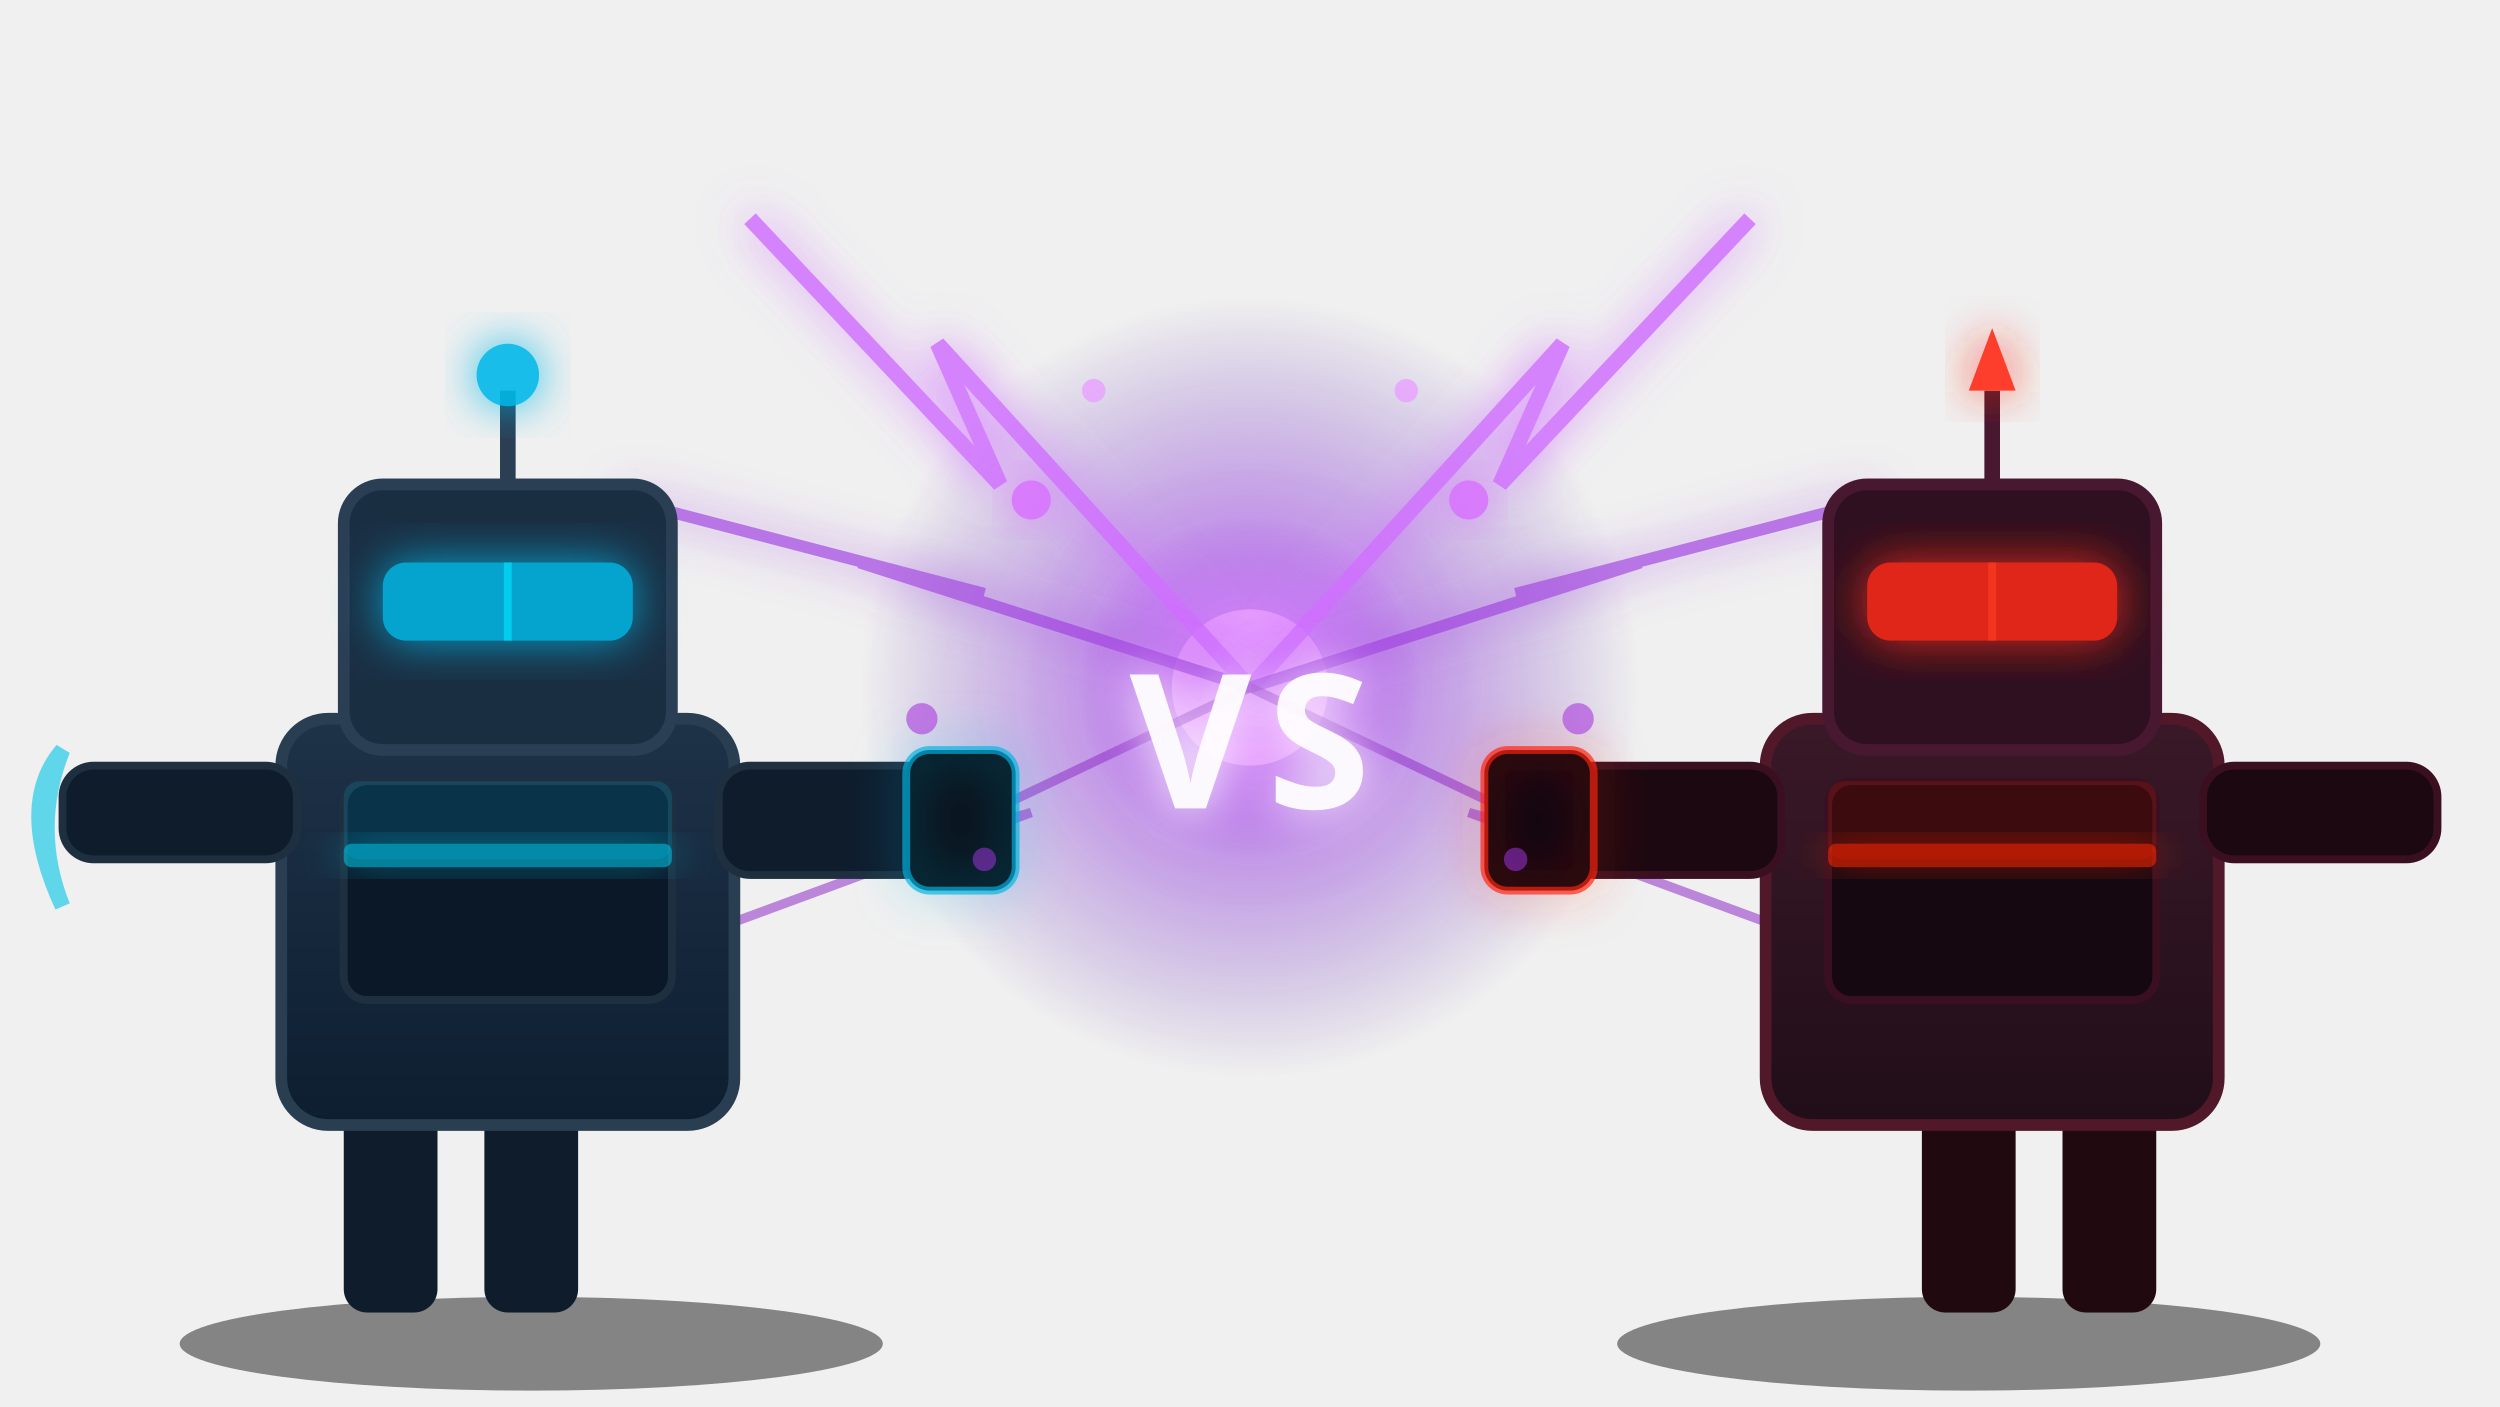
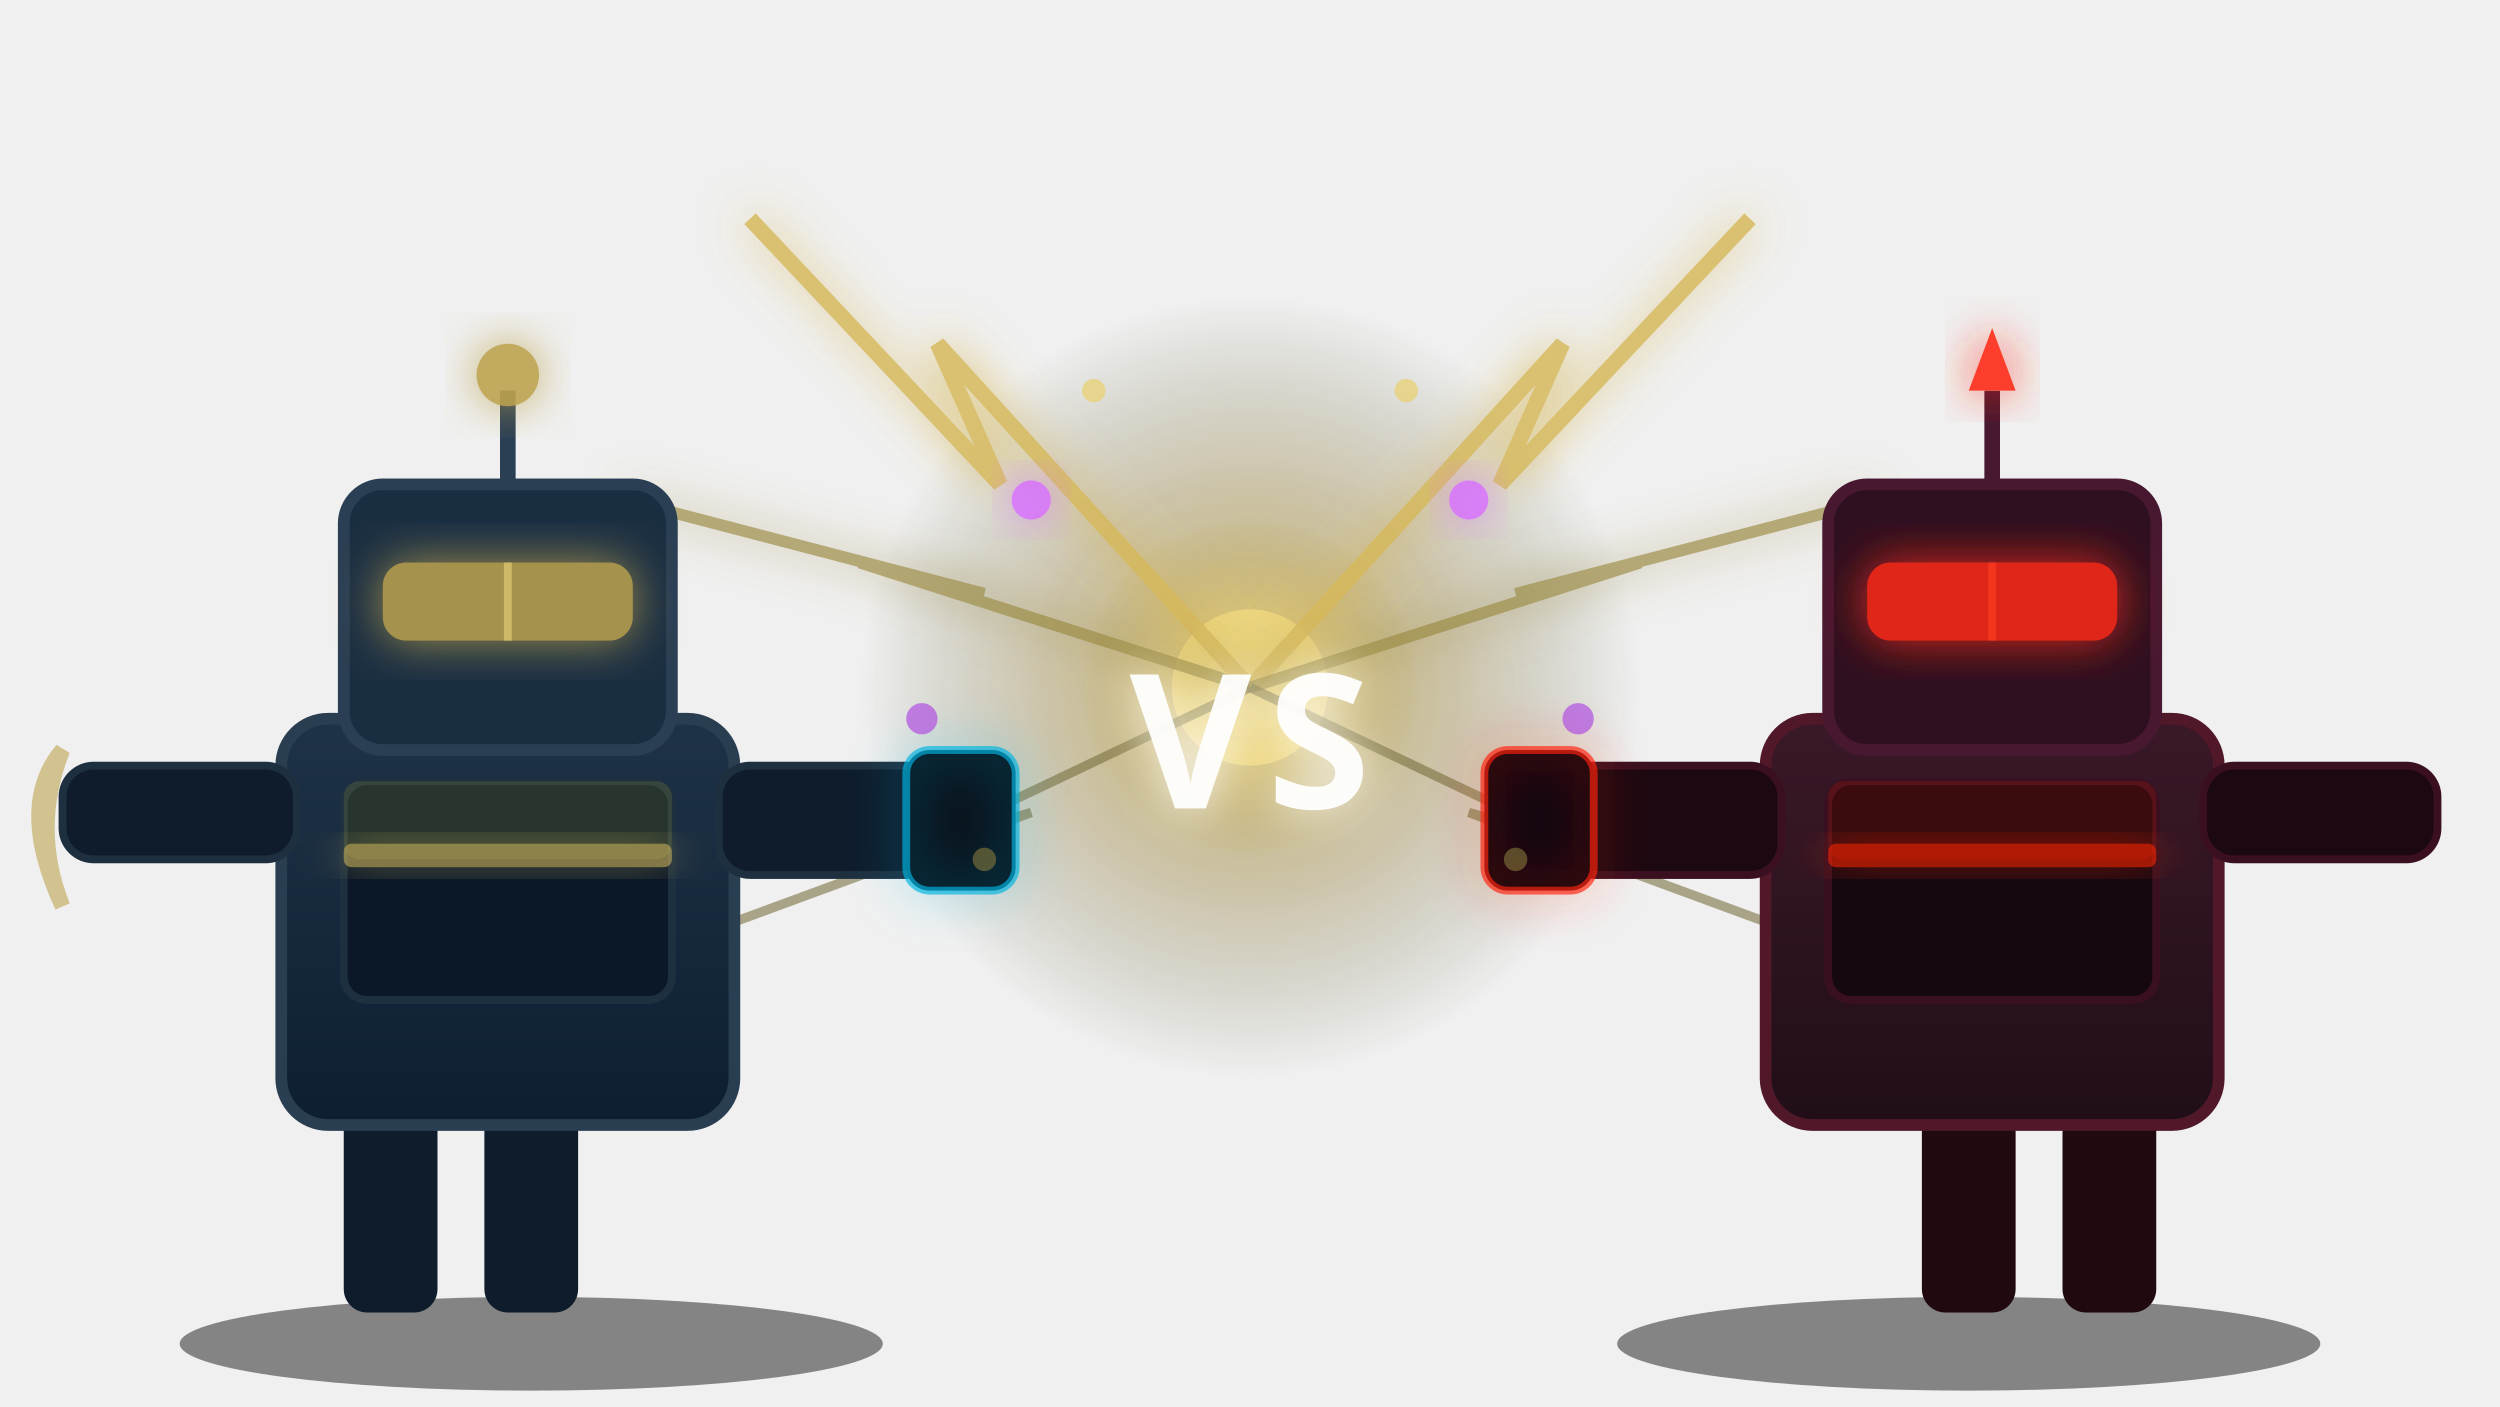
<svg xmlns="http://www.w3.org/2000/svg" viewBox="0 0 320 180">
  <defs>
    <radialGradient id="burst" cx="50%" cy="50%" r="50%">
-       <stop offset="0%" stop-color="#c050ff" stop-opacity="0.85" />
-       <stop offset="60%" stop-color="#7820d0" stop-opacity="0.3" />
-       <stop offset="100%" stop-color="#4010a0" stop-opacity="0" />
+       <stop offset="0%" stop-color="#d6b85a" stop-opacity="0.85" />
+       <stop offset="60%" stop-color="#85702d" stop-opacity="0.3" />
+       <stop offset="100%" stop-color="#3d4220" stop-opacity="0" />
    </radialGradient>
    <radialGradient id="bursthard" cx="50%" cy="50%" r="50%">
-       <stop offset="0%" stop-color="#e090ff" stop-opacity="1" />
-       <stop offset="100%" stop-color="#8030d0" stop-opacity="0" />
+       <stop offset="0%" stop-color="#f0d982" stop-opacity="1" />
+       <stop offset="100%" stop-color="#8c7930" stop-opacity="0" />
    </radialGradient>
    <linearGradient id="defender" x1="0" y1="0" x2="0" y2="1">
      <stop offset="0%" stop-color="#1e3248" />
      <stop offset="100%" stop-color="#0d1e30" />
    </linearGradient>
    <linearGradient id="attacker" x1="0" y1="0" x2="0" y2="1">
      <stop offset="0%" stop-color="#3a1828" />
      <stop offset="100%" stop-color="#200e18" />
    </linearGradient>
    <filter id="glow" x="-50%" y="-50%" width="200%" height="200%">
      <feGaussianBlur in="SourceGraphic" stdDeviation="3" result="blur" />
      <feMerge>
        <feMergeNode in="blur" />
        <feMergeNode in="SourceGraphic" />
      </feMerge>
    </filter>
    <filter id="bigglow" x="-100%" y="-100%" width="300%" height="300%">
      <feGaussianBlur in="SourceGraphic" stdDeviation="8" result="blur" />
      <feMerge>
        <feMergeNode in="blur" />
        <feMergeNode in="SourceGraphic" />
      </feMerge>
    </filter>
  </defs>
  <style>
    #bs { animation: bpulse 2.1s ease-in-out infinite; transform-box:fill-box; transform-origin:center; }
    #bh { animation: bpulse 2.1s .35s ease-in-out infinite; transform-box:fill-box; transform-origin:center; }
    @keyframes bpulse { 0%,100%{transform:scale(1);opacity:.5} 50%{transform:scale(1.2);opacity:.88} }
    #btl,#bml { animation: bflick 2.6s ease-in-out infinite; }
    #btr,#bmr { animation: bflick 2.6s 1.3s ease-in-out infinite; }
    @keyframes bflick { 0%,40%,100%{opacity:.85} 46%{opacity:.08} 52%{opacity:.92} 58%{opacity:.3} 64%{opacity:.85} }
    #vst { animation: vglow 2.2s ease-in-out infinite; }
    @keyframes vglow { 0%,100%{opacity:.95} 50%{opacity:1} }
    #p1,#p3,#p5,#p7 { animation: pdrift 3s ease-in-out infinite; }
    #p2,#p4,#p6,#p8 { animation: pdrift 3s 1.5s ease-in-out infinite; }
    @keyframes pdrift { 0%,100%{transform:translateY(0) scale(1);opacity:.85} 50%{transform:translateY(-8px) scale(1.5);opacity:.25} }
    #dv { animation: visor 2.5s ease-in-out infinite; }
    #av { animation: visor 2.5s 1.25s ease-in-out infinite; }
    @keyframes visor { 0%,100%{opacity:.85} 50%{opacity:1} }
  </style>
  <ellipse cx="68" cy="172" rx="45" ry="6" fill="#000" opacity="0.45" />
  <ellipse cx="252" cy="172" rx="45" ry="6" fill="#000" opacity="0.45" />
  <circle id="bs" cx="160" cy="88" r="50" fill="url(#burst)" />
  <circle id="bh" cx="160" cy="88" r="22" fill="url(#bursthard)" opacity="0.6" />
-   <circle cx="160" cy="88" r="10" fill="#e8a0ff" opacity="0.9" filter="url(#bigglow)" />
-   <path id="btl" d="M160 88 L120 44 L128 62 L96 28" stroke="#d070ff" stroke-width="2" fill="none" opacity="0.85" filter="url(#glow)" />
-   <path id="btr" d="M160 88 L200 44 L192 62 L224 28" stroke="#d070ff" stroke-width="2" fill="none" opacity="0.85" filter="url(#glow)" />
-   <path id="bml" d="M160 88 L110 72 L126 76 L80  64" stroke="#a040e0" stroke-width="1.5" fill="none" opacity="0.7" filter="url(#glow)" />
-   <path id="bmr" d="M160 88 L210 72 L194 76 L240 64" stroke="#a040e0" stroke-width="1.5" fill="none" opacity="0.7" filter="url(#glow)" />
-   <path d="M160 88 L118 108 L132 104 L94 118" stroke="#9030c8" stroke-width="1.2" fill="none" opacity="0.55" />
-   <path d="M160 88 L202 108 L188 104 L226 118" stroke="#9030c8" stroke-width="1.2" fill="none" opacity="0.55" />
+   <circle cx="160" cy="88" r="10" fill="#f0d982" opacity="0.9" filter="url(#bigglow)" />
+   <path id="btl" d="M160 88 L120 44 L128 62 L96 28" stroke="#d6b85a" stroke-width="2" fill="none" opacity="0.85" filter="url(#glow)" />
+   <path id="btr" d="M160 88 L200 44 L192 62 L224 28" stroke="#d6b85a" stroke-width="2" fill="none" opacity="0.85" filter="url(#glow)" />
+   <path id="bml" d="M160 88 L110 72 L126 76 L80  64" stroke="#9a8a43" stroke-width="1.5" fill="none" opacity="0.7" filter="url(#glow)" />
+   <path id="bmr" d="M160 88 L210 72 L194 76 L240 64" stroke="#9a8a43" stroke-width="1.5" fill="none" opacity="0.7" filter="url(#glow)" />
+   <path d="M160 88 L118 108 L132 104 L94 118" stroke="#706633" stroke-width="1.2" fill="none" opacity="0.55" />
+   <path d="M160 88 L202 108 L188 104 L226 118" stroke="#706633" stroke-width="1.2" fill="none" opacity="0.55" />
  <rect x="44" y="140" width="12" height="28" rx="3" fill="#0e1c2c" />
  <rect x="62" y="140" width="12" height="28" rx="3" fill="#0e1c2c" />
  <rect x="36" y="92" width="58" height="52" rx="6" fill="url(#defender)" stroke="#2a3e52" stroke-width="1.5" />
  <rect x="44" y="100" width="42" height="28" rx="3" fill="#0a1828" stroke="#1e3040" stroke-width="1" />
-   <rect x="44" y="100" width="42" height="10" rx="2" fill="#00a0cc" opacity="0.2" />
-   <rect x="44" y="108" width="42" height="3" rx="1" fill="#00c4e8" opacity="0.6" filter="url(#glow)" />
+   <rect x="44" y="100" width="42" height="10" rx="2" fill="#6f7939" opacity="0.3" />
+   <rect x="44" y="108" width="42" height="3" rx="1" fill="#d0b65b" opacity="0.6" filter="url(#glow)" />
  <rect x="44" y="62" width="42" height="34" rx="5" fill="#1a2e42" stroke="#2a3e54" stroke-width="1.5" />
-   <rect id="dv" x="49" y="72" width="32" height="10" rx="3" fill="#00b8e8" opacity="0.85" filter="url(#glow)" />
-   <line x1="65" y1="72" x2="65" y2="82" stroke="#00e8ff" stroke-width="1" opacity="0.6" />
+   <rect id="dv" x="49" y="72" width="32" height="10" rx="3" fill="#bca34f" opacity="0.85" filter="url(#glow)" />
+   <line x1="65" y1="72" x2="65" y2="82" stroke="#ead47a" stroke-width="1" opacity="0.6" />
  <line x1="65" y1="62" x2="65" y2="50" stroke="#2a3e54" stroke-width="2" />
-   <circle cx="65" cy="48" r="4" fill="#00b8e8" opacity="0.9" filter="url(#glow)" />
+   <circle cx="65" cy="48" r="4" fill="#bca34f" opacity="0.9" filter="url(#glow)" />
  <rect x="92" y="98" width="28" height="14" rx="4" fill="#0e1c2c" stroke="#1e3040" stroke-width="1" />
  <rect x="116" y="96" width="14" height="18" rx="3" fill="#09141e" />
  <rect x="116" y="96" width="14" height="18" rx="3" fill="none" stroke="#00b4e0" stroke-width="1" opacity="0.7" filter="url(#glow)" />
  <rect x="8" y="98" width="30" height="12" rx="4" fill="#0e1c2c" stroke="#1e3040" stroke-width="1" />
-   <path d="M8 96 Q2 103 8 116 Q4 106 8 96z" fill="none" stroke="#00c4e8" stroke-width="2" opacity="0.6" />
+   <path d="M8 96 Q2 103 8 116 Q4 106 8 96z" fill="none" stroke="#bca34f" stroke-width="2" opacity="0.6" />
  <rect x="246" y="140" width="12" height="28" rx="3" fill="#200a10" />
  <rect x="264" y="140" width="12" height="28" rx="3" fill="#200a10" />
  <rect x="226" y="92" width="58" height="52" rx="6" fill="url(#attacker)" stroke="#501828" stroke-width="1.5" />
  <rect x="234" y="100" width="42" height="28" rx="3" fill="#160810" stroke="#3a1020" stroke-width="1" />
  <rect x="234" y="100" width="42" height="10" rx="2" fill="#cc1800" opacity="0.2" />
  <rect x="234" y="108" width="42" height="3" rx="1" fill="#ff2800" opacity="0.6" filter="url(#glow)" />
  <rect x="234" y="62" width="42" height="34" rx="5" fill="#2e1020" stroke="#481830" stroke-width="1.5" />
  <rect id="av" x="239" y="72" width="32" height="10" rx="3" fill="#ff2a14" opacity="0.85" filter="url(#glow)" />
  <line x1="255" y1="72" x2="255" y2="82" stroke="#ff4020" stroke-width="1" opacity="0.6" />
  <line x1="255" y1="62" x2="255" y2="50" stroke="#481830" stroke-width="2" />
  <polygon points="252,50 255,42 258,50" fill="#ff2a14" opacity="0.9" filter="url(#glow)" />
  <rect x="200" y="98" width="28" height="14" rx="4" fill="#1c0810" stroke="#3a1020" stroke-width="1" />
  <rect x="190" y="96" width="14" height="18" rx="3" fill="#120610" />
  <rect x="190" y="96" width="14" height="18" rx="3" fill="none" stroke="#ff2010" stroke-width="1" opacity="0.7" filter="url(#glow)" />
  <rect x="282" y="98" width="30" height="12" rx="4" fill="#1c0810" stroke="#3a1020" stroke-width="1" />
  <text id="vst" x="160" y="95" text-anchor="middle" dominant-baseline="middle" font-family="'Arial Black', 'Impact', sans-serif" font-weight="900" font-size="24" fill="#ffffff" opacity="0.95" filter="url(#glow)" letter-spacing="2">VS</text>
  <circle id="p1" cx="132" cy="64" r="2.5" fill="#d870ff" opacity="0.85" filter="url(#glow)" />
  <circle id="p2" cx="188" cy="64" r="2.5" fill="#d870ff" opacity="0.85" filter="url(#glow)" />
  <circle id="p3" cx="118" cy="92" r="2" fill="#b050e0" opacity="0.7" />
  <circle id="p4" cx="202" cy="92" r="2" fill="#b050e0" opacity="0.7" />
-   <circle id="p5" cx="140" cy="50" r="1.5" fill="#e8a0ff" opacity="0.8" />
-   <circle id="p6" cx="180" cy="50" r="1.5" fill="#e8a0ff" opacity="0.8" />
-   <circle id="p7" cx="126" cy="110" r="1.5" fill="#9030c8" opacity="0.6" />
-   <circle id="p8" cx="194" cy="110" r="1.5" fill="#9030c8" opacity="0.6" />
+   <circle id="p5" cx="140" cy="50" r="1.5" fill="#e8d27a" opacity="0.8" />
+   <circle id="p6" cx="180" cy="50" r="1.5" fill="#e8d27a" opacity="0.8" />
+   <circle id="p7" cx="126" cy="110" r="1.5" fill="#857a3c" opacity="0.6" />
+   <circle id="p8" cx="194" cy="110" r="1.5" fill="#857a3c" opacity="0.6" />
</svg>
